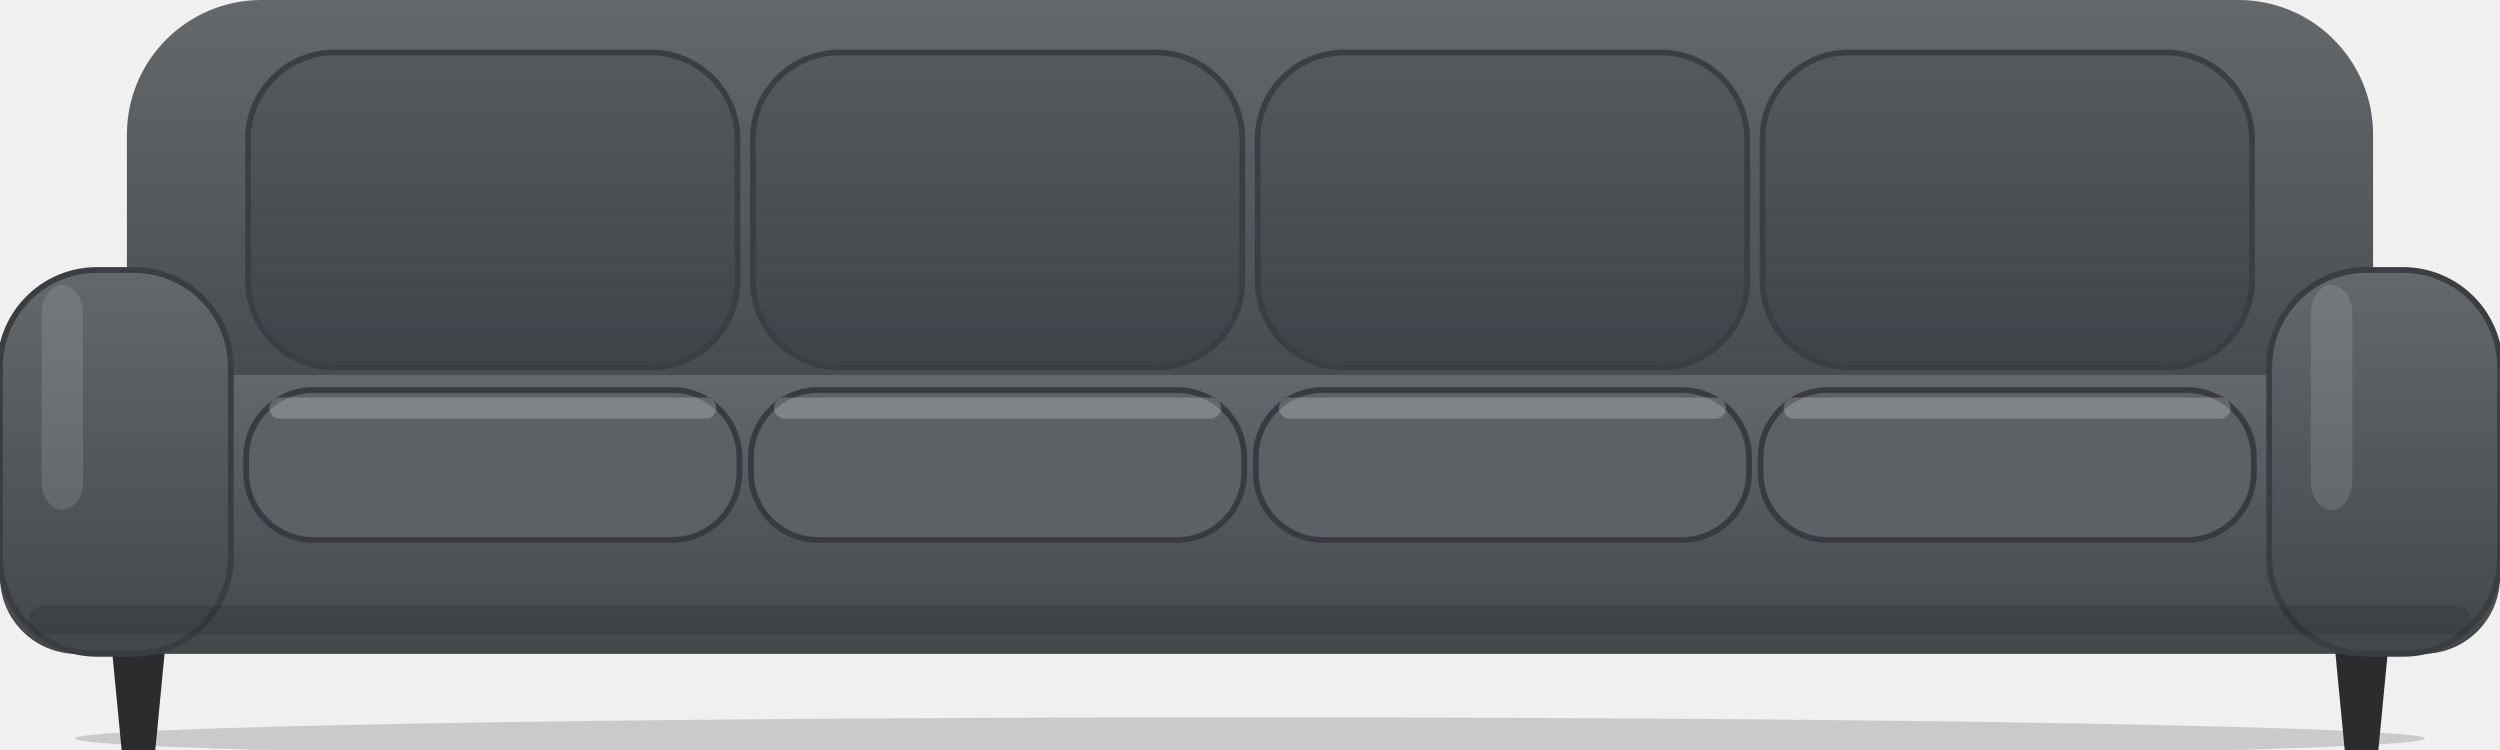
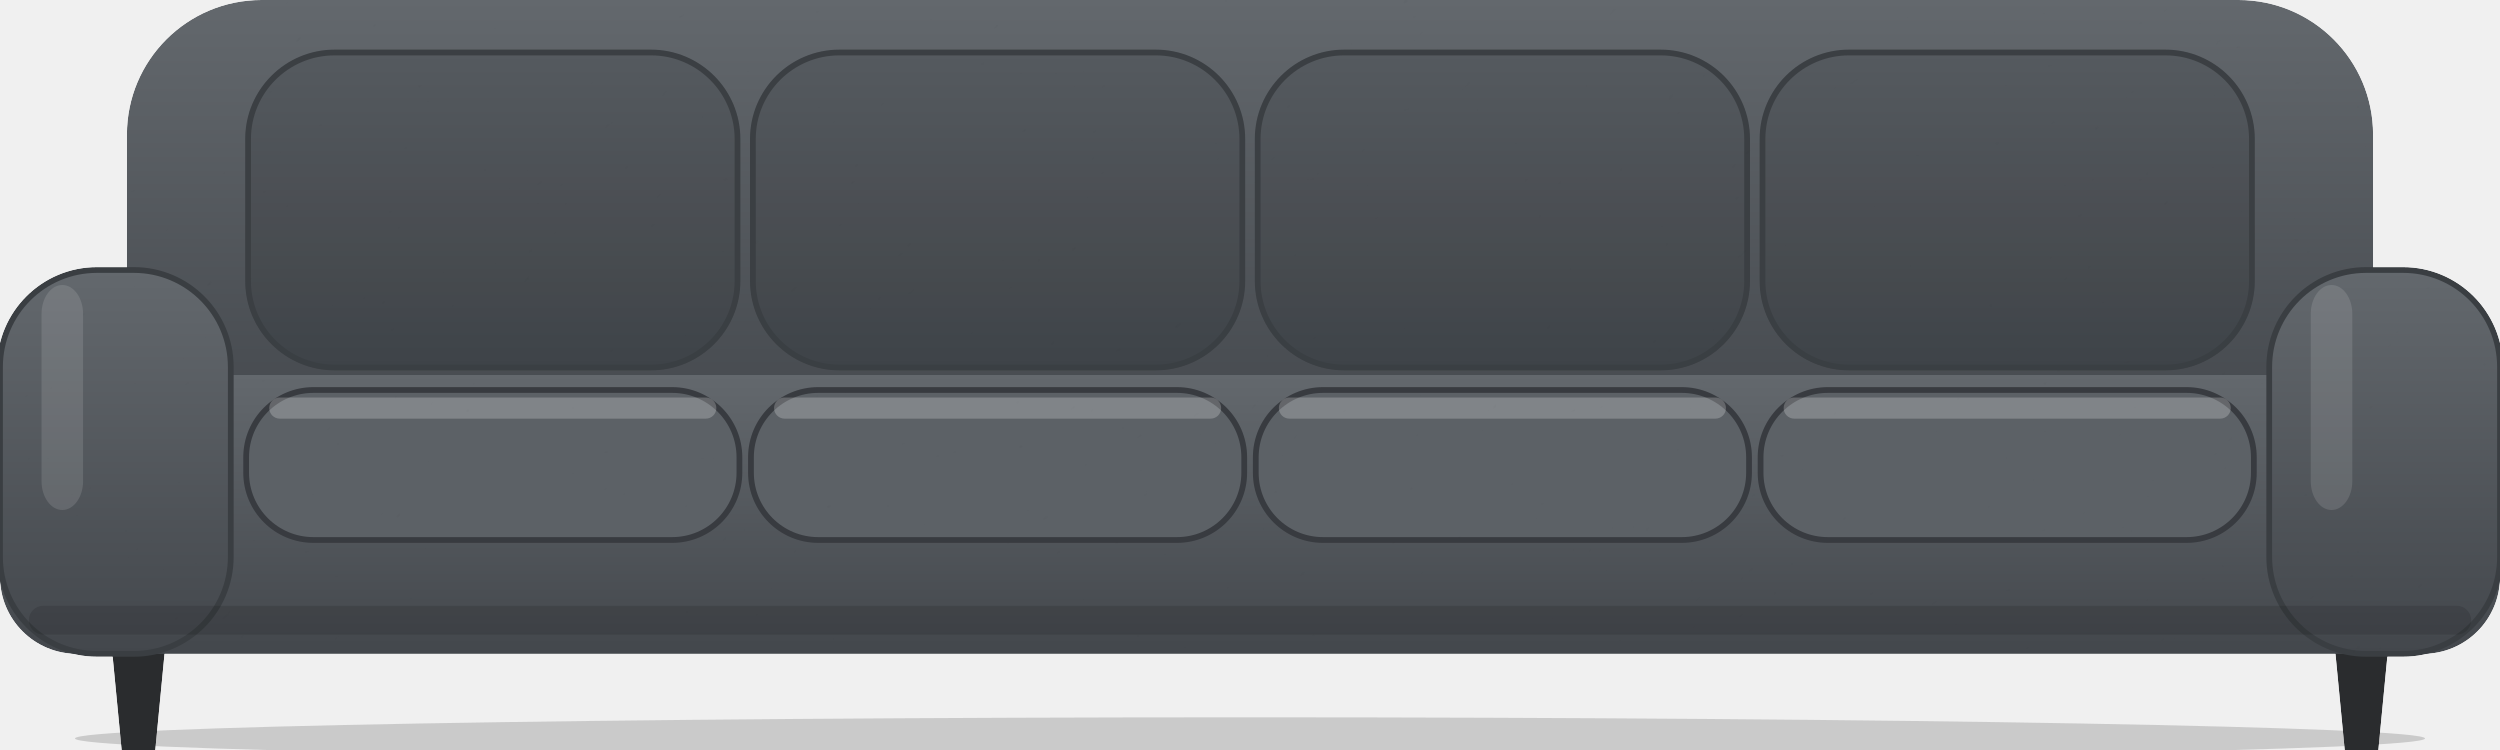
<svg xmlns="http://www.w3.org/2000/svg" viewBox="0 0 260 78" width="1040" height="312" preserveAspectRatio="none">
  <defs>
    <linearGradient id="ag" x1="0" y1="0" x2="0" y2="1">
      <stop offset="0" stop-color="#63686d" />
      <stop offset="1" stop-color="#43474c" />
    </linearGradient>
    <linearGradient id="as" x1="0" y1="0" x2="0" y2="1">
      <stop offset="0" stop-color="#555a5f" />
      <stop offset="1" stop-color="#3e4247" />
    </linearGradient>
+     <filter id="tex" x="0" y="0" width="100%" height="100%" color-interpolation-filters="sRGB">
+       <feTurbulence type="fractalNoise" baseFrequency="0.8" numOctaves="2" seed="4" result="n" />
+       <feDiffuseLighting in="n" surfaceScale="0.45" diffuseConstant="1.18" lighting-color="#fff" result="l">
+         <feDistantLight azimuth="235" elevation="62" />
+       </feDiffuseLighting>
+       <feComposite in="l" in2="SourceGraphic" operator="arithmetic" k1="1" k2="0" k3="0" k4="0" result="m" />
+       <feComposite in="m" in2="SourceAlpha" operator="in" />
+     </filter>
  </defs>
  <ellipse cx="130.0" cy="76.8" rx="122.2" ry="2.2" fill="#000" opacity=".16" />
-   <polygon points="11.4,65 17.4,65 16.15,78 12.65,78" fill="#2a2c2e" />
-   <polygon points="242.6,65 248.6,65 247.35,78 243.85,78" fill="#2a2c2e" />
-   <rect x="13.2" y="0" width="233.6" height="46.9" rx="14" fill="url(#ag)" />
-   <rect x="25.8" y="5.46" width="50.9" height="32.76" rx="9" fill="url(#as)" stroke="#3a3e42" stroke-width=".6" opacity=".98" />
-   <rect x="78.3" y="5.46" width="50.9" height="32.76" rx="9" fill="url(#as)" stroke="#3a3e42" stroke-width=".6" opacity=".98" />
-   <rect x="130.8" y="5.46" width="50.9" height="32.76" rx="9" fill="url(#as)" stroke="#3a3e42" stroke-width=".6" opacity=".98" />
-   <rect x="183.3" y="5.46" width="50.9" height="32.76" rx="9" fill="url(#as)" stroke="#3a3e42" stroke-width=".6" opacity=".98" />
-   <rect x="0" y="39.0" width="260" height="29.0" rx="8" fill="url(#ag)" />
-   <rect x="25.6" y="40.56" width="51.3" height="15.6" rx="7" fill="#5c6166" stroke="#383b40" stroke-width=".6" />
-   <rect x="28.0" y="41.34" width="46.5" height="2.2" rx="1.1" fill="#fff" opacity=".22" />
-   <rect x="78.1" y="40.56" width="51.3" height="15.6" rx="7" fill="#5c6166" stroke="#383b40" stroke-width=".6" />
-   <rect x="80.5" y="41.34" width="46.5" height="2.2" rx="1.1" fill="#fff" opacity=".22" />
-   <rect x="130.6" y="40.56" width="51.3" height="15.6" rx="7" fill="#5c6166" stroke="#383b40" stroke-width=".6" />
-   <rect x="133.0" y="41.34" width="46.5" height="2.2" rx="1.1" fill="#fff" opacity=".22" />
-   <rect x="183.1" y="40.56" width="51.3" height="15.6" rx="7" fill="#5c6166" stroke="#383b40" stroke-width=".6" />
-   <rect x="185.5" y="41.34" width="46.5" height="2.2" rx="1.1" fill="#fff" opacity=".22" />
-   <rect x="0" y="28.08" width="24" height="39.92" rx="10.08" fill="url(#ag)" stroke="#3a3e42" stroke-width=".6" />
-   <rect x="4.32" y="29.64" width="4.32" height="23.4" rx="3" fill="#fff" opacity=".12" />
-   <rect x="236" y="28.08" width="24" height="39.92" rx="10.08" fill="url(#ag)" stroke="#3a3e42" stroke-width=".6" />
-   <rect x="240.32" y="29.64" width="4.32" height="23.4" rx="3" fill="#fff" opacity=".12" />
-   <rect x="3" y="63" width="254" height="3" fill="#000" opacity=".12" rx="1.5" />
+   <g filter="url(#tex)">
+     <polygon points="11.4,65 17.4,65 16.15,78 12.65,78" fill="#2a2c2e" />
+     <polygon points="242.6,65 248.6,65 247.35,78 243.85,78" fill="#2a2c2e" />
+     <rect x="13.2" y="0" width="233.6" height="46.9" rx="14" fill="url(#ag)" />
+     <rect x="25.8" y="5.46" width="50.9" height="32.76" rx="9" fill="url(#as)" stroke="#3a3e42" stroke-width=".6" opacity=".98" />
+     <rect x="78.3" y="5.46" width="50.9" height="32.76" rx="9" fill="url(#as)" stroke="#3a3e42" stroke-width=".6" opacity=".98" />
+     <rect x="130.8" y="5.46" width="50.9" height="32.76" rx="9" fill="url(#as)" stroke="#3a3e42" stroke-width=".6" opacity=".98" />
+     <rect x="183.3" y="5.46" width="50.9" height="32.76" rx="9" fill="url(#as)" stroke="#3a3e42" stroke-width=".6" opacity=".98" />
+     <rect x="0" y="39.0" width="260" height="29.0" rx="8" fill="url(#ag)" />
+     <rect x="25.6" y="40.56" width="51.3" height="15.6" rx="7" fill="#5c6166" stroke="#383b40" stroke-width=".6" />
+     <rect x="28.0" y="41.34" width="46.5" height="2.2" rx="1.1" fill="#fff" opacity=".22" />
+     <rect x="78.1" y="40.56" width="51.3" height="15.6" rx="7" fill="#5c6166" stroke="#383b40" stroke-width=".6" />
+     <rect x="80.5" y="41.34" width="46.5" height="2.2" rx="1.1" fill="#fff" opacity=".22" />
+     <rect x="130.6" y="40.56" width="51.3" height="15.6" rx="7" fill="#5c6166" stroke="#383b40" stroke-width=".6" />
+     <rect x="133.0" y="41.34" width="46.5" height="2.2" rx="1.1" fill="#fff" opacity=".22" />
+     <rect x="183.1" y="40.56" width="51.3" height="15.6" rx="7" fill="#5c6166" stroke="#383b40" stroke-width=".6" />
+     <rect x="185.5" y="41.34" width="46.5" height="2.2" rx="1.1" fill="#fff" opacity=".22" />
+     <rect x="0" y="28.08" width="24" height="39.92" rx="10.08" fill="url(#ag)" stroke="#3a3e42" stroke-width=".6" />
+     <rect x="4.32" y="29.64" width="4.32" height="23.4" rx="3" fill="#fff" opacity=".12" />
+     <rect x="236" y="28.08" width="24" height="39.92" rx="10.08" fill="url(#ag)" stroke="#3a3e42" stroke-width=".6" />
+     <rect x="240.32" y="29.64" width="4.32" height="23.4" rx="3" fill="#fff" opacity=".12" />
+     <rect x="3" y="63" width="254" height="3" fill="#000" opacity=".12" rx="1.5" />
+   </g>
</svg>
